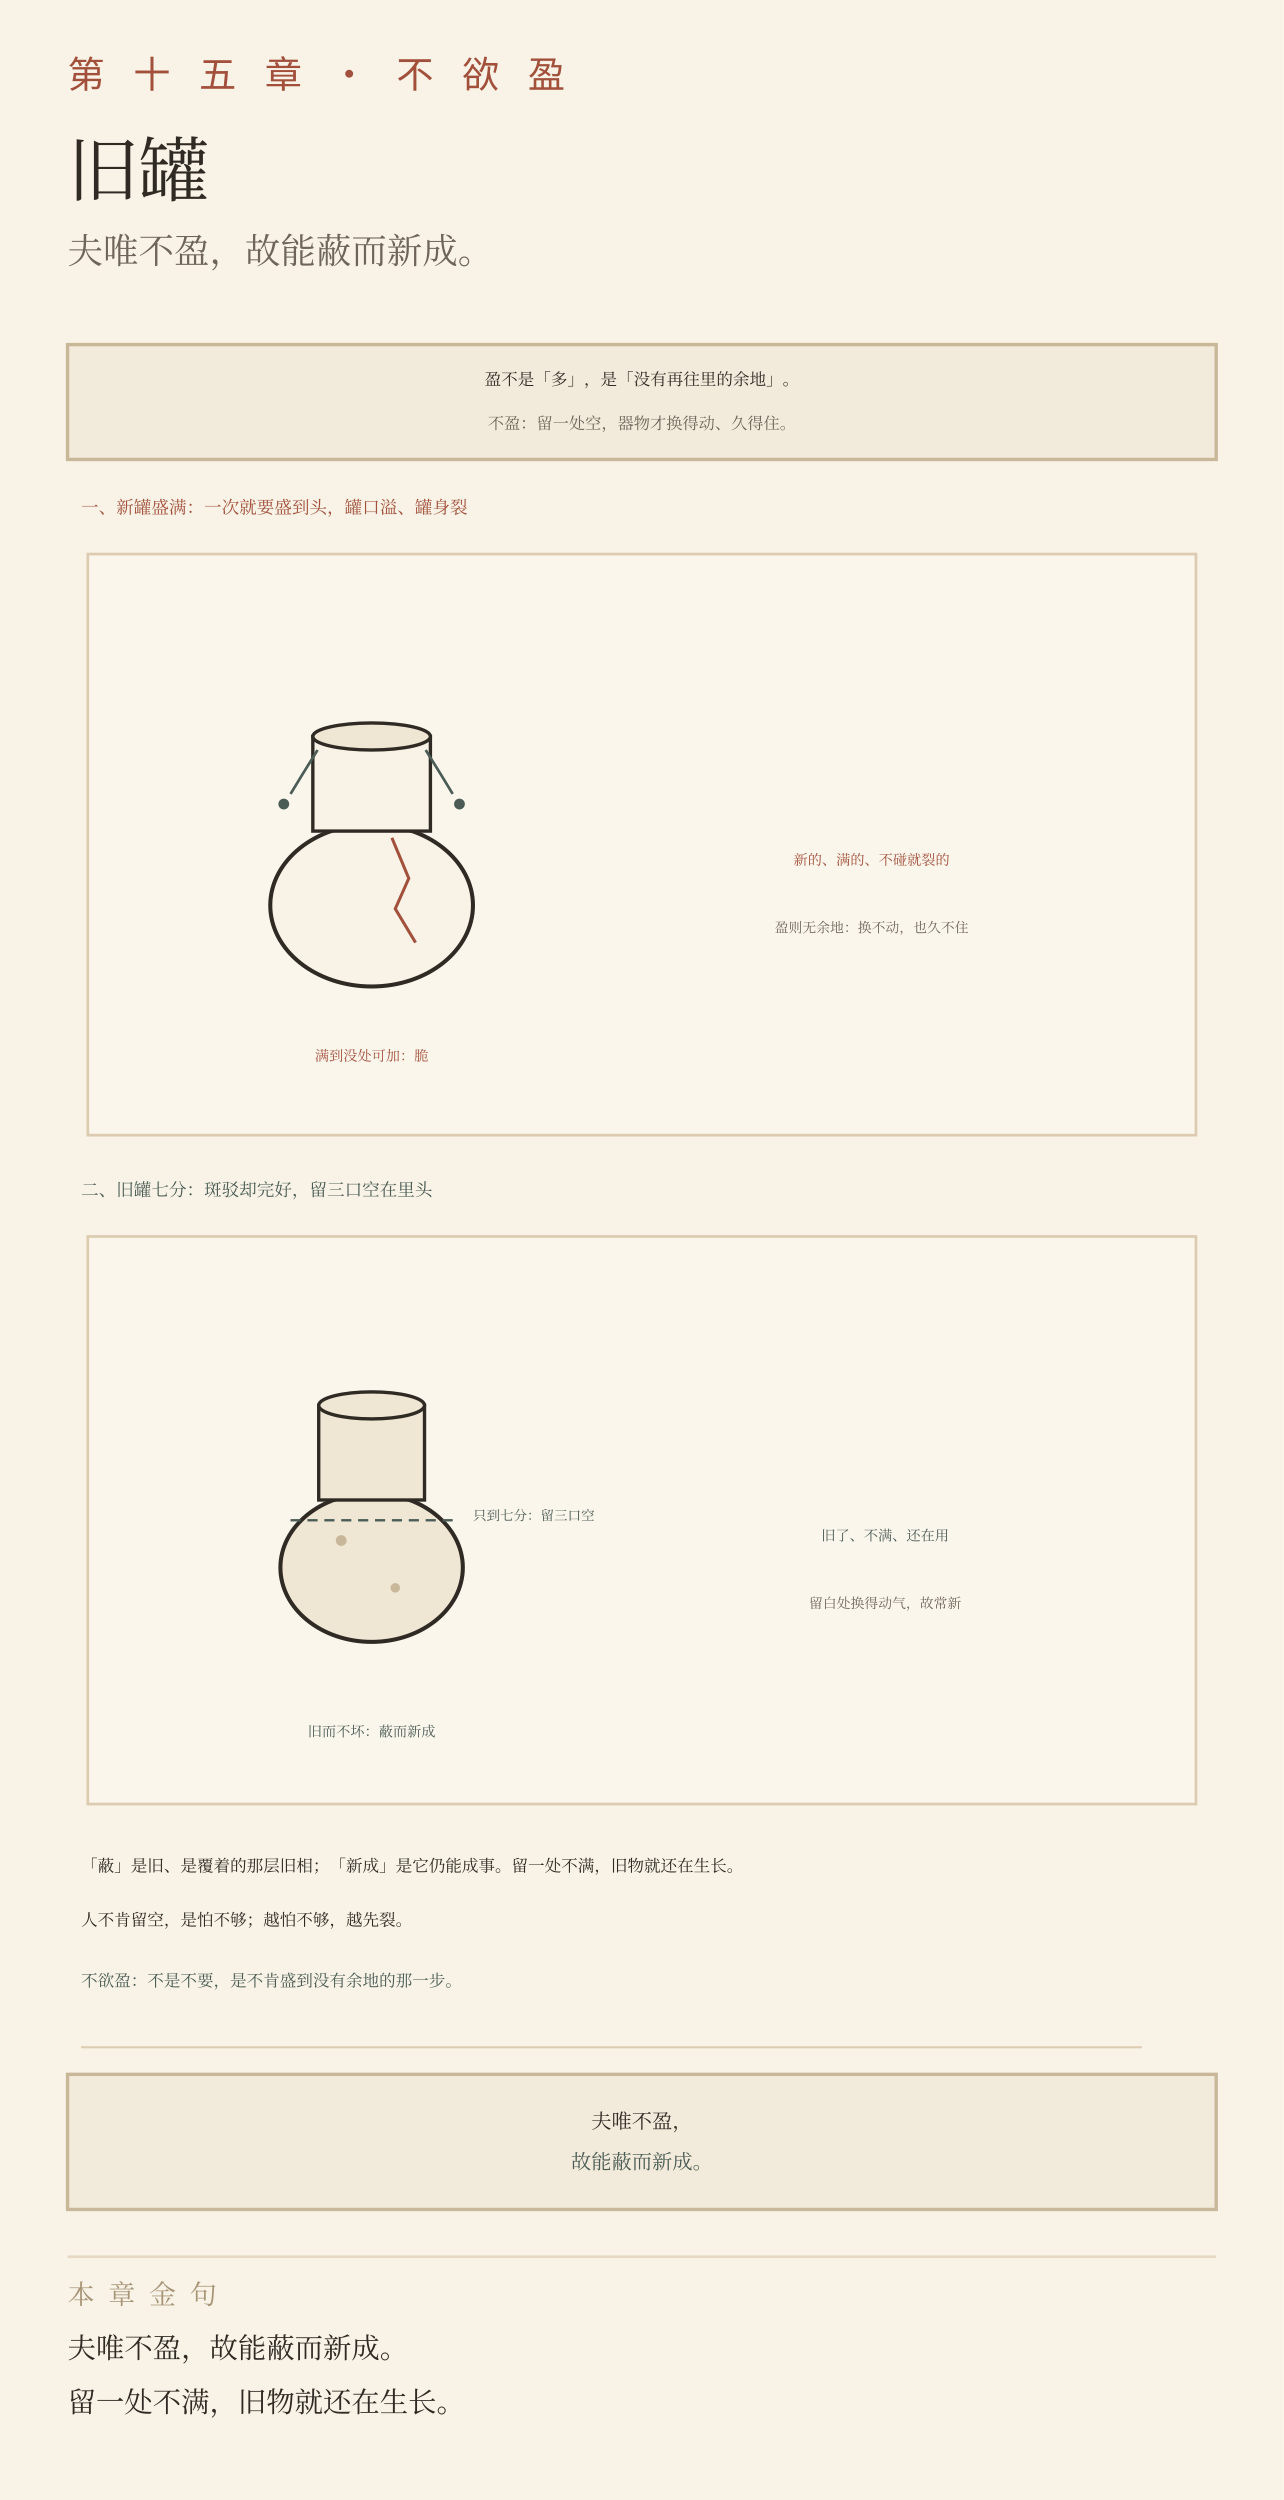
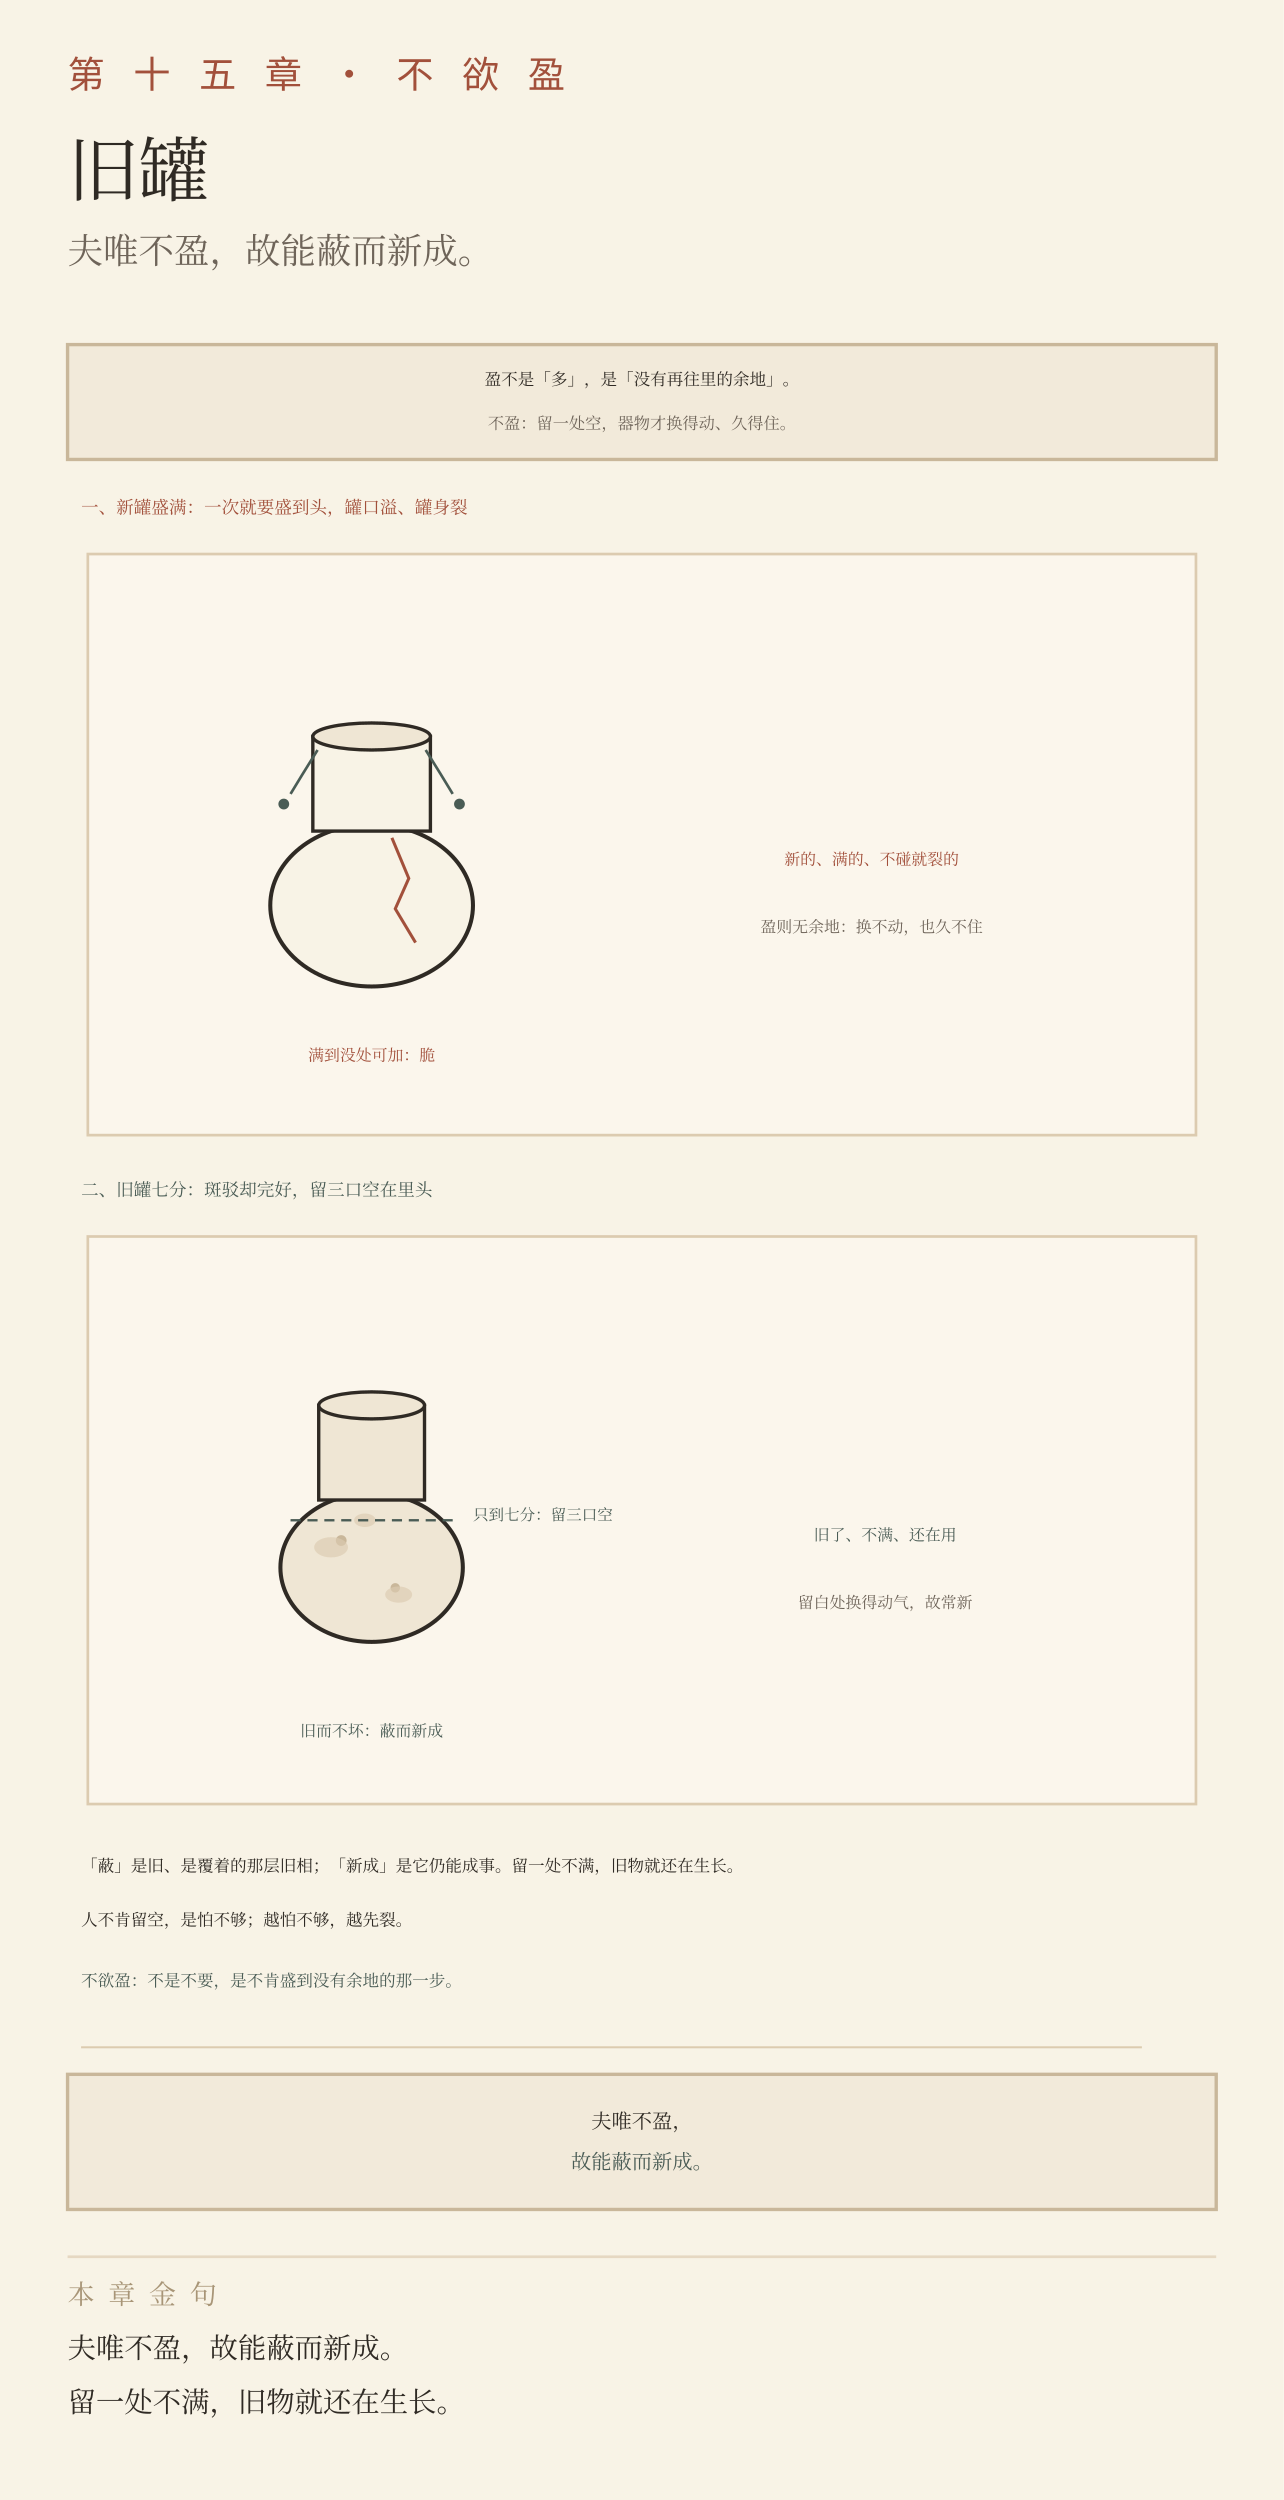
<svg xmlns="http://www.w3.org/2000/svg" viewBox="0 0 380 740" role="img" aria-label="夫唯不盈，故能蔽而新成：旧罐不满，反而常新" font-family="'Noto Serif CJK SC','Noto Serif SC','Songti SC',serif">
  <defs>
    <marker id="arr" viewBox="0 0 10 10" refX="9" refY="5" markerWidth="6" markerHeight="6" orient="auto">
      <path d="M0 0 L10 5 L0 10 z" fill="#6E6459" />
    </marker>
    <marker id="arr2" viewBox="0 0 10 10" refX="9" refY="5" markerWidth="6" markerHeight="6" orient="auto">
      <path d="M0 0 L10 5 L0 10 z" fill="#4A5C55" />
    </marker>
    <marker id="arrL" viewBox="0 0 10 10" refX="1" refY="5" markerWidth="6" markerHeight="6" orient="auto">
      <path d="M10 0 L0 5 L10 10 z" fill="#4A5C55" />
    </marker>
    <marker id="arrS" viewBox="0 0 10 10" refX="9" refY="5" markerWidth="6" markerHeight="6" orient="auto">
      <path d="M0 0 L10 5 L0 10 z" fill="#A2503B" />
    </marker>
  </defs>
  <rect x="0" y="0" width="380" height="740" fill="#F8F3E6" />
  <text x="20" y="26" font-size="11" fill="#A2503B" font-family="'Noto Sans CJK SC','Noto Sans SC',sans-serif" letter-spacing="3">第 十 五 章 · 不 欲 盈</text>
  <text x="20" y="58" font-size="21" fill="#2F2A24">旧罐</text>
  <text x="20" y="78" font-size="10.5" fill="#6E6459">夫唯不盈，故能蔽而新成。</text>
  <rect x="20" y="102" width="340" height="34" fill="#F2EADA" stroke="#C9B79A" stroke-width="1.0" />
  <text x="190" y="114" font-size="4.9" fill="#2F2A24" text-anchor="middle">盈不是「多」，是「没有再往里的余地」。</text>
  <text x="190" y="127" font-size="4.8" fill="#6E6459" text-anchor="middle">不盈：留一处空，器物才换得动、久得住。</text>
  <text x="24" y="152" font-size="5.2" fill="#A2503B">一、新罐盛满：一次就要盛到头，罐口溢、罐身裂</text>
  <rect x="26" y="164" width="328" height="172" fill="#FBF6EC" stroke="#DCCBB0" stroke-width="0.8" />
  <ellipse cx="110" cy="268.0" rx="30" ry="24.0" fill="#F8F3E6" stroke="#2F2A24" stroke-width="1.2" />
  <rect x="92.6" y="218" width="34.8" height="28" fill="#F8F3E6" stroke="#2F2A24" stroke-width="1.0" />
  <ellipse cx="110" cy="218" rx="17.4" ry="4" fill="#EFE6D4" stroke="#2F2A24" stroke-width="1.0" />
  <path d="M80,292.0 a30,9 0 0 0 60,0" fill="none" stroke="#2F2A24" stroke-width="0.0" />
  <path d="M116,248 l5,12 l-4,9 l6,10" fill="none" stroke="#A2503B" stroke-width="0.9" />
  <path d="M94,222 q-5,8 -8,13 M126,222 q5,8 8,13" fill="none" stroke="#4A5C55" stroke-width="0.8" />
  <circle cx="84" cy="238" r="1.6" fill="#4A5C55" />
  <circle cx="136" cy="238" r="1.6" fill="#4A5C55" />
-   <text x="110" y="314" font-size="4.2" fill="#A2503B" text-anchor="middle">满到没处可加：脆</text>
-   <text x="258" y="256" font-size="4.2" fill="#A2503B" text-anchor="middle">新的、满的、不碰就裂的</text>
-   <text x="258" y="276" font-size="4.1" fill="#6E6459" text-anchor="middle">盈则无余地：换不动，也久不住</text>
+   <text x="110" y="314" font-size="4.7" fill="#A2503B" text-anchor="middle">满到没处可加：脆</text>
+   <text x="258" y="256" font-size="4.7" fill="#A2503B" text-anchor="middle">新的、满的、不碰就裂的</text>
+   <text x="258" y="276" font-size="4.7" fill="#6E6459" text-anchor="middle">盈则无余地：换不动，也久不住</text>
  <text x="24" y="354" font-size="5.2" fill="#4A5C55">二、旧罐七分：斑驳却完好，留三口空在里头</text>
  <rect x="26" y="366" width="328" height="168" fill="#FBF6EC" stroke="#DCCBB0" stroke-width="0.8" />
  <ellipse cx="110" cy="464.0" rx="27" ry="22.0" fill="#EFE6D4" stroke="#2F2A24" stroke-width="1.2" />
  <rect x="94.34" y="416" width="31.317" height="28" fill="#EFE6D4" stroke="#2F2A24" stroke-width="1.0" />
  <ellipse cx="110" cy="416" rx="15.657" ry="4" fill="#EFE6D4" stroke="#2F2A24" stroke-width="1.0" />
  <path d="M83,486.0 a27,9 0 0 0 54,0" fill="none" stroke="#2F2A24" stroke-width="0.0" />
  <circle cx="101" cy="456" r="1.6" fill="#C9B79A" />
  <circle cx="117" cy="470" r="1.4" fill="#C9B79A" />
+   <ellipse cx="98" cy="458" rx="5" ry="3" fill="#DCCBB0" stroke="none" opacity="0.65" />
+   <ellipse cx="118" cy="472" rx="4" ry="2.4" fill="#DCCBB0" stroke="none" opacity="0.65" />
+   <ellipse cx="108" cy="450" rx="3.2" ry="2" fill="#DCCBB0" stroke="none" opacity="0.65" />
  <line x1="86" y1="450" x2="134" y2="450" stroke="#4A5C55" stroke-width="0.7" stroke-dasharray="3 2" />
-   <text x="140" y="450" font-size="4.0" fill="#4A5C55">只到七分：留三口空</text>
-   <text x="110" y="514" font-size="4.2" fill="#4A5C55" text-anchor="middle">旧而不坏：蔽而新成</text>
-   <text x="262" y="456" font-size="4.2" fill="#4A5C55" text-anchor="middle">旧了、不满、还在用</text>
-   <text x="262" y="476" font-size="4.1" fill="#6E6459" text-anchor="middle">留白处换得动气，故常新</text>
+   <text x="140" y="450" font-size="4.6" fill="#4A5C55">只到七分：留三口空</text>
+   <text x="110" y="514" font-size="4.7" fill="#4A5C55" text-anchor="middle">旧而不坏：蔽而新成</text>
+   <text x="262" y="456" font-size="4.7" fill="#4A5C55" text-anchor="middle">旧了、不满、还在用</text>
+   <text x="262" y="476" font-size="4.7" fill="#6E6459" text-anchor="middle">留白处换得动气，故常新</text>
  <text x="24" y="554" font-size="4.9" fill="#2F2A24">「蔽」是旧、是覆着的那层旧相；「新成」是它仍能成事。留一处不满，旧物就还在生长。</text>
  <text x="24" y="570" font-size="4.9" fill="#2F2A24">人不肯留空，是怕不够；越怕不够，越先裂。</text>
  <text x="24" y="588" font-size="4.9" fill="#4A5C55">不欲盈：不是不要，是不肯盛到没有余地的那一步。</text>
  <line x1="24" y1="606" x2="338" y2="606" stroke="#DCCBB0" stroke-width="0.6" />
  <rect x="20" y="614" width="340" height="40" fill="#F2EADA" stroke="#C9B79A" stroke-width="1.0" />
  <text x="190" y="630" font-size="6.0" fill="#2F2A24" text-anchor="middle">夫唯不盈，</text>
  <text x="190" y="642" font-size="6.0" fill="#4A5C55" text-anchor="middle">故能蔽而新成。</text>
  <line x1="20" y1="668" x2="360" y2="668" stroke="#E6D8C2" stroke-width="0.8" />
  <text x="20" y="682" font-size="8.0" fill="#A89577" letter-spacing="1">本 章 金 句</text>
  <text x="20" y="698" font-size="8.4" fill="#2F2A24">夫唯不盈，故能蔽而新成。</text>
  <text x="20" y="714" font-size="8.4" fill="#2F2A24">留一处不满，旧物就还在生长。</text>
</svg>
